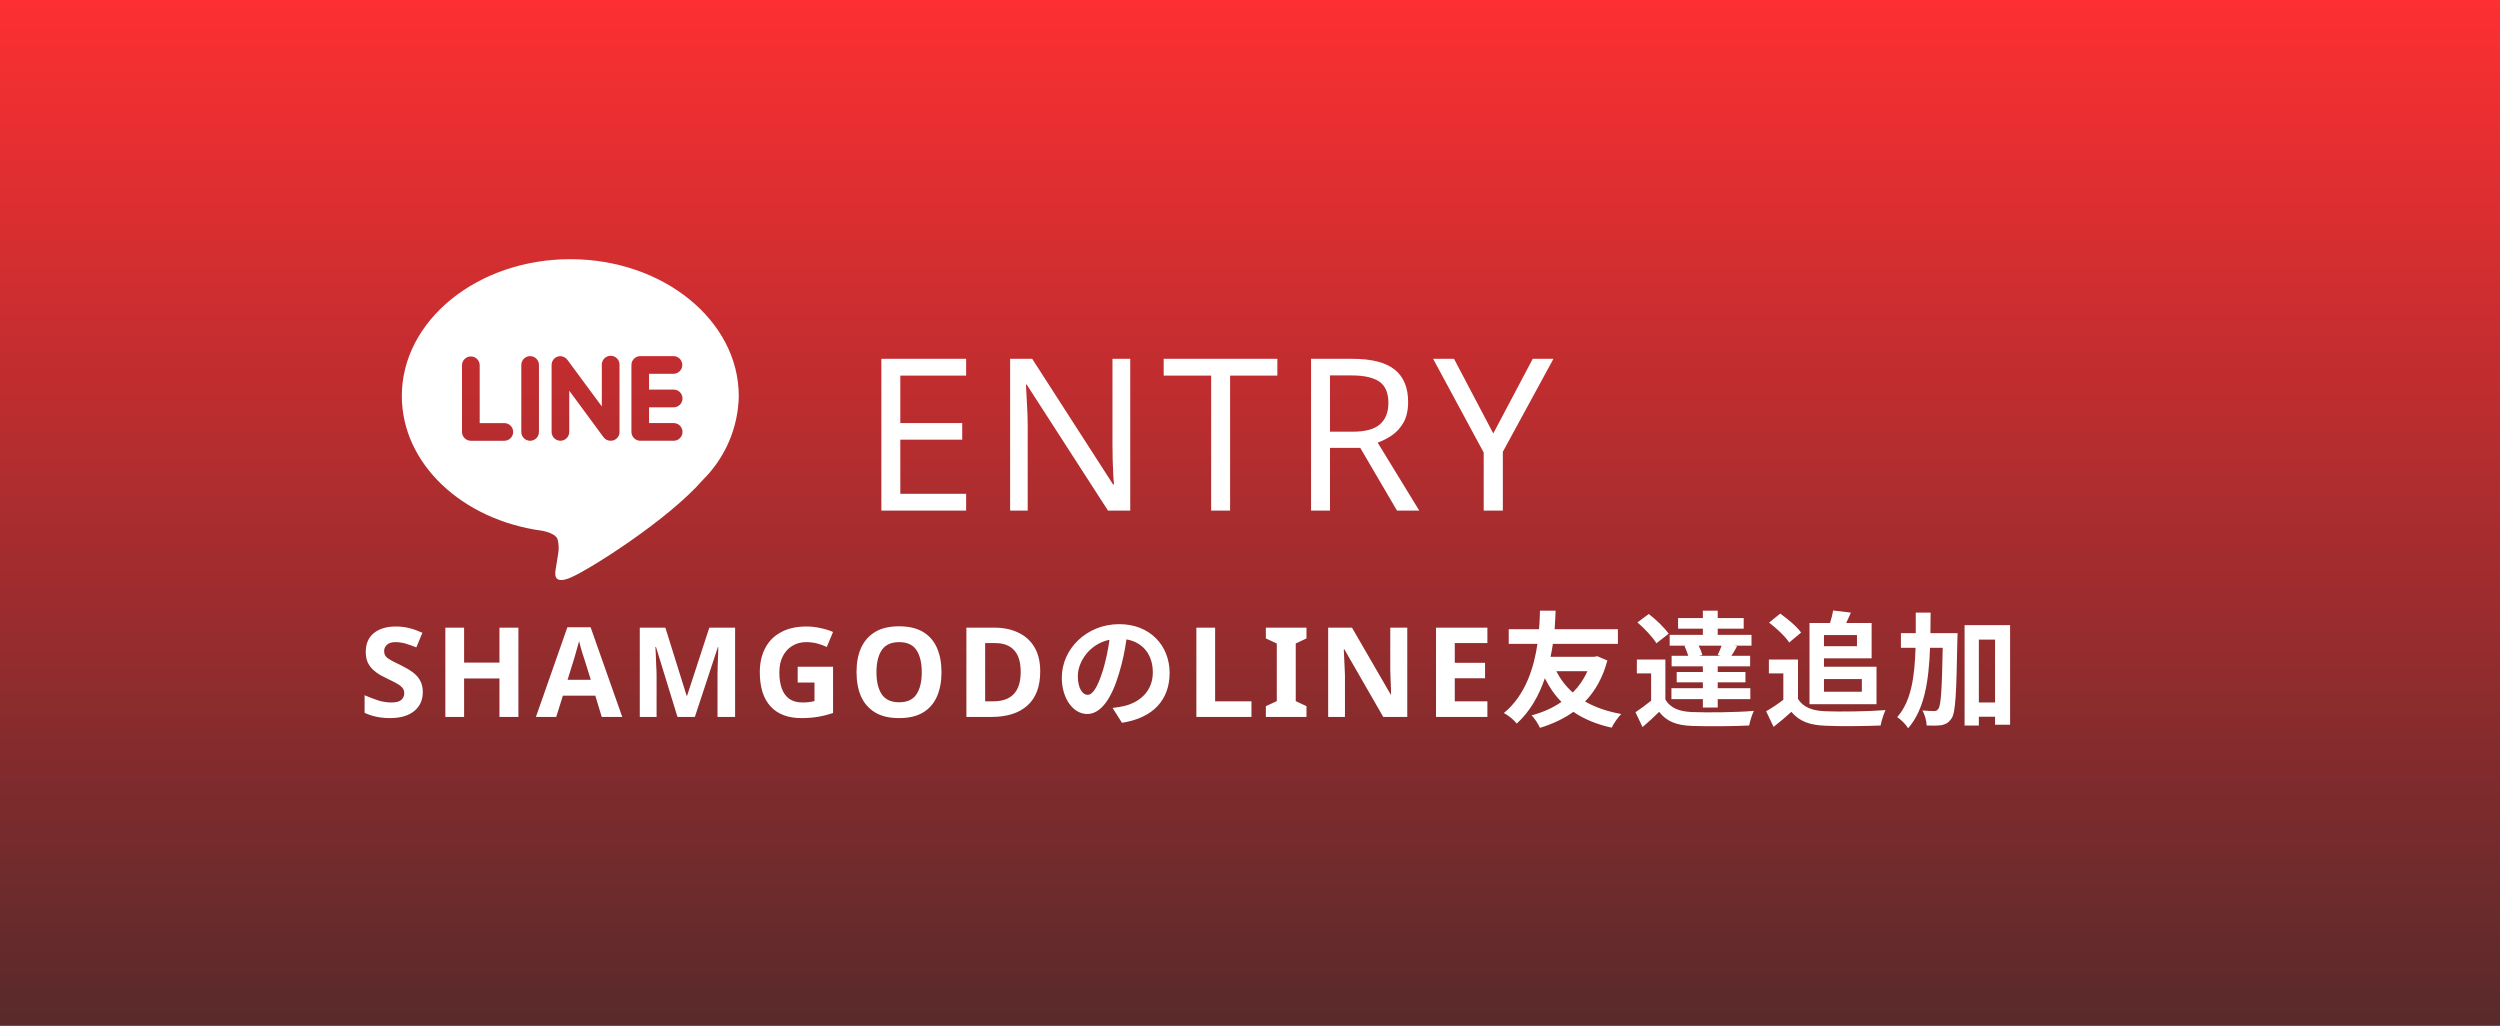
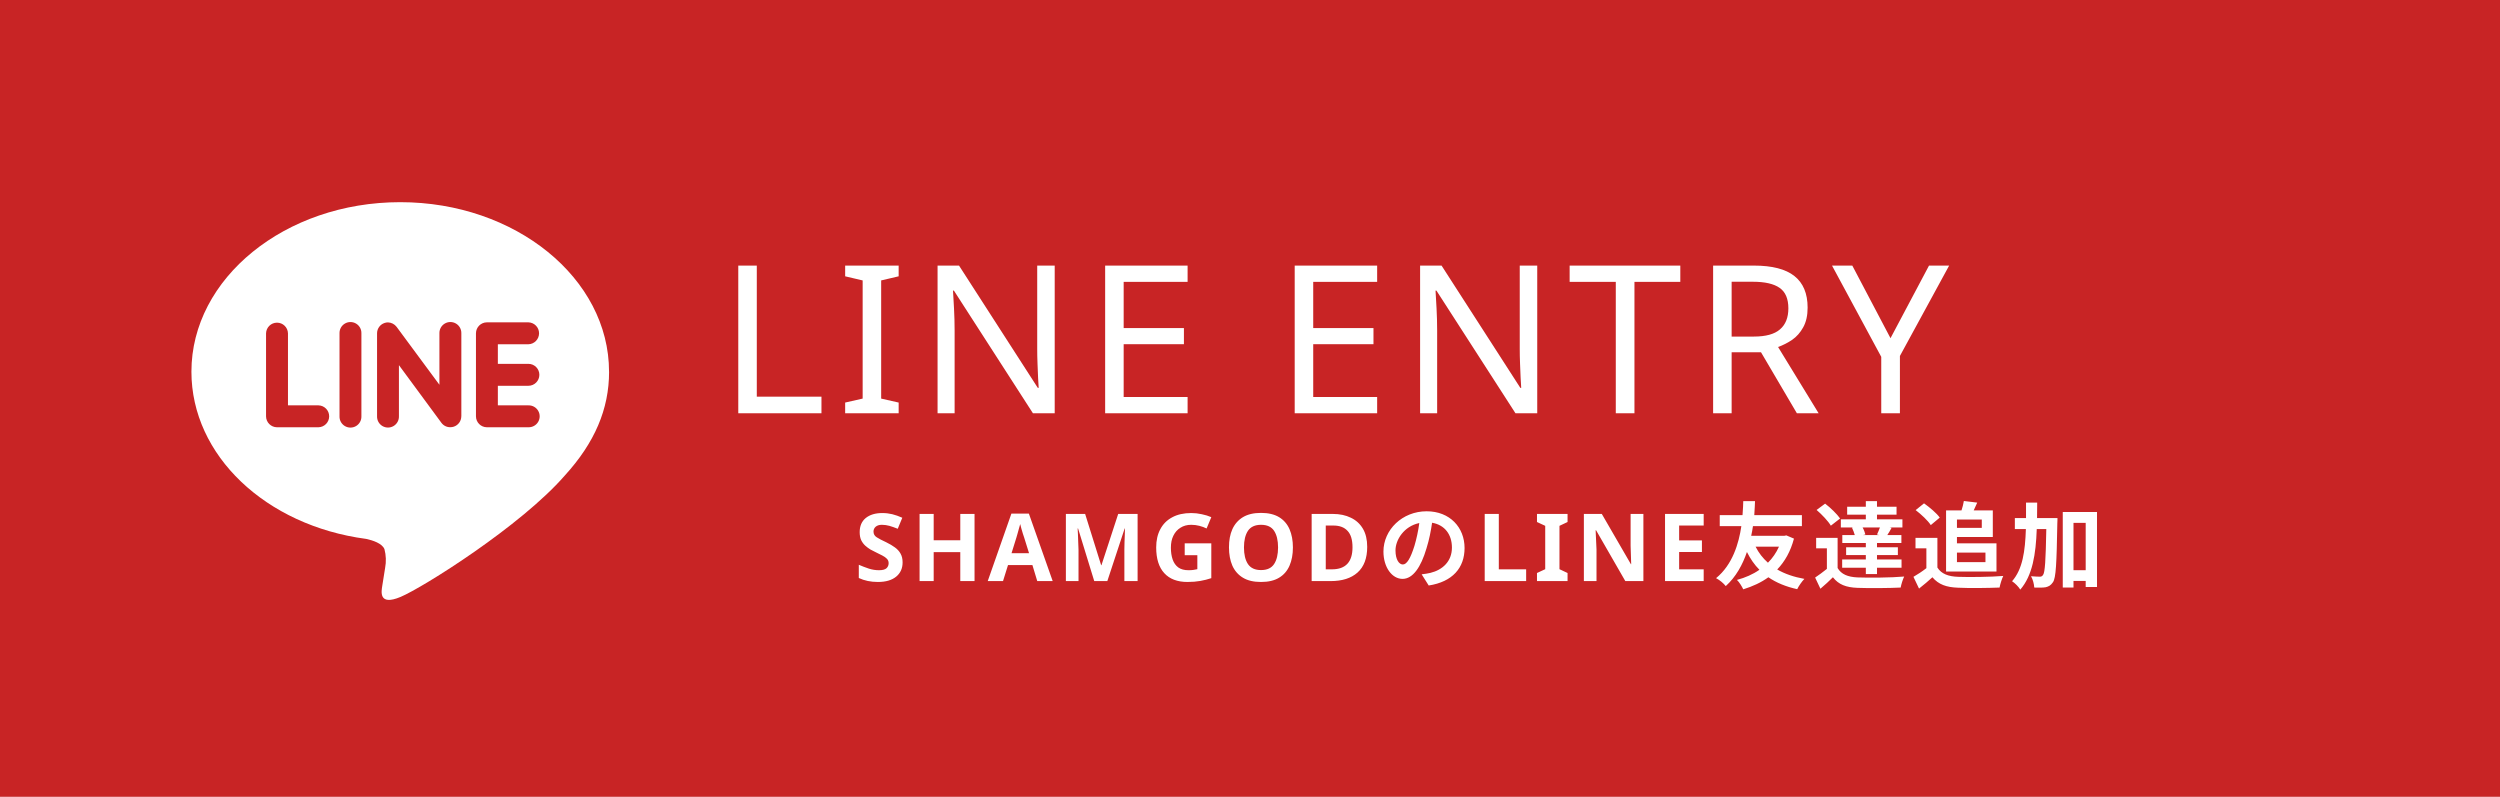
- <svg xmlns="http://www.w3.org/2000/svg" width="200" height="82.066" viewBox="0 0 200 82.066">
-   <defs>
-     <style>.a{opacity:0.86;fill:url(#a);}.b,.c,.d{fill:#fff;}.b{font-size:10px;font-family:YuGothic-Bold, Yu Gothic;font-weight:700;}.b,.d{letter-spacing:0.05em;}.d{font-size:17px;font-family:AlfaSlabOne-Regular, Alfa Slab One;}</style>
-     <linearGradient id="a" x1="0.5" x2="0.5" y2="1" gradientUnits="objectBoundingBox">
-       <stop offset="0" stop-color="#ff1013" />
-       <stop offset="1" stop-color="#400b0c" />
-     </linearGradient>
-   </defs>
-   <g transform="translate(-1197.738 4.458)">
-     <path class="a" d="M0,0H200V82.066H0Z" transform="translate(1197.738 -4.458)" />
-     <g transform="translate(1226.452 42.896)">
-       <text class="b" transform="translate(0 10)">
+ <svg xmlns="http://www.w3.org/2000/svg" width="265.789" height="84.711" viewBox="0 0 265.789 84.711">
+   <g id="グループ_6" data-name="グループ 6" transform="translate(-1197.738 4.457)">
+     <path id="パス_1" data-name="パス 1" d="M0,0H265.789V84.711H0Z" transform="translate(1197.738 -4.458)" fill="#c10305" opacity="0.86" />
+     <g id="グループ_11" data-name="グループ 11" transform="translate(1174.385 11.822)">
+       <text id="SHAMGODのLINE友達追加" transform="translate(114.204 45.5)" fill="#fff" font-size="10" font-family="YuGothic-Bold, Yu Gothic" font-weight="700" letter-spacing="0.05em">
        <tspan x="0" y="0">SHAMGODのLINE友達追加</tspan>
      </text>
    </g>
-     <path class="c" d="M21.748,11.292a.708.708,0,0,1,0,1.416H19.777v1.263h1.971a.707.707,0,1,1,0,1.414h-2.68a.709.709,0,0,1-.7-.706V9.321a.71.71,0,0,1,.708-.708h2.68a.708.708,0,0,1,0,1.415H19.777v1.263h1.971ZM17.419,14.68a.707.707,0,0,1-.485.669.726.726,0,0,1-.223.035.694.694,0,0,1-.573-.281l-2.744-3.725v3.3a.706.706,0,1,1-1.412,0V9.321a.7.7,0,0,1,.483-.668.653.653,0,0,1,.218-.037.726.726,0,0,1,.556.285L16,12.641V9.321a.708.708,0,1,1,1.415,0V14.68Zm-6.448,0a.706.706,0,1,1-1.413,0V9.321a.706.706,0,1,1,1.413,0ZM8.2,15.386H5.522a.712.712,0,0,1-.708-.706V9.321a.708.708,0,0,1,1.415,0v4.651H8.2a.707.707,0,0,1,0,1.414M26.954,11.8C26.954,5.767,20.906.858,13.477.858S0,5.767,0,11.8c0,5.4,4.8,9.93,11.27,10.79.439.092,1.037.29,1.188.663a2.743,2.743,0,0,1,.043,1.213l-.184,1.146c-.051.338-.27,1.332,1.178.724s7.767-4.58,10.6-7.833a9.684,9.684,0,0,0,2.862-6.7" transform="translate(1229.884 15.418)" />
-     <text class="d" transform="translate(1266.591 36.389)">
-       <tspan x="0" y="0">ENTRY</tspan>
+     <path id="Icon_simple-line" data-name="Icon simple-line" d="M35.825,18.046a1.166,1.166,0,0,1,0,2.333H32.579V22.46h3.247a1.165,1.165,0,1,1,0,2.329H31.411a1.167,1.167,0,0,1-1.16-1.164V14.8a1.169,1.169,0,0,1,1.166-1.166h4.414a1.166,1.166,0,0,1-.006,2.331H32.579v2.081Zm-7.132,5.58a1.164,1.164,0,0,1-.8,1.1,1.2,1.2,0,0,1-.368.057,1.144,1.144,0,0,1-.944-.463l-4.52-6.136v5.439a1.163,1.163,0,1,1-2.325,0V14.8a1.159,1.159,0,0,1,.8-1.1,1.076,1.076,0,0,1,.359-.061,1.2,1.2,0,0,1,.916.47l4.555,6.161V14.8a1.166,1.166,0,1,1,2.331,0v8.826Zm-10.621,0a1.164,1.164,0,1,1-2.327,0V14.8a1.164,1.164,0,1,1,2.327,0ZM13.511,24.79H9.1a1.172,1.172,0,0,1-1.166-1.164V14.8a1.166,1.166,0,0,1,2.331,0V22.46h3.249a1.165,1.165,0,0,1,0,2.329M44.4,18.881C44.4,8.944,34.438.858,22.2.858S0,8.944,0,18.881c0,8.9,7.9,16.358,18.565,17.775.723.152,1.708.477,1.957,1.091a4.519,4.519,0,0,1,.07,2l-.3,1.887c-.083.557-.444,2.194,1.941,1.193s12.795-7.544,17.457-12.9c3.189-3.495,4.714-7.074,4.714-11.041" transform="translate(1218.089 16.179)" fill="#fff" />
+     <text id="LINE_ENTRY" data-name="LINE ENTRY" transform="translate(1274.088 39.482)" fill="#fff" font-size="22" font-family="AlfaSlabOne-Regular, Alfa Slab One" letter-spacing="0.05em">
+       <tspan x="0" y="0">LINE ENTRY</tspan>
    </text>
  </g>
</svg>
